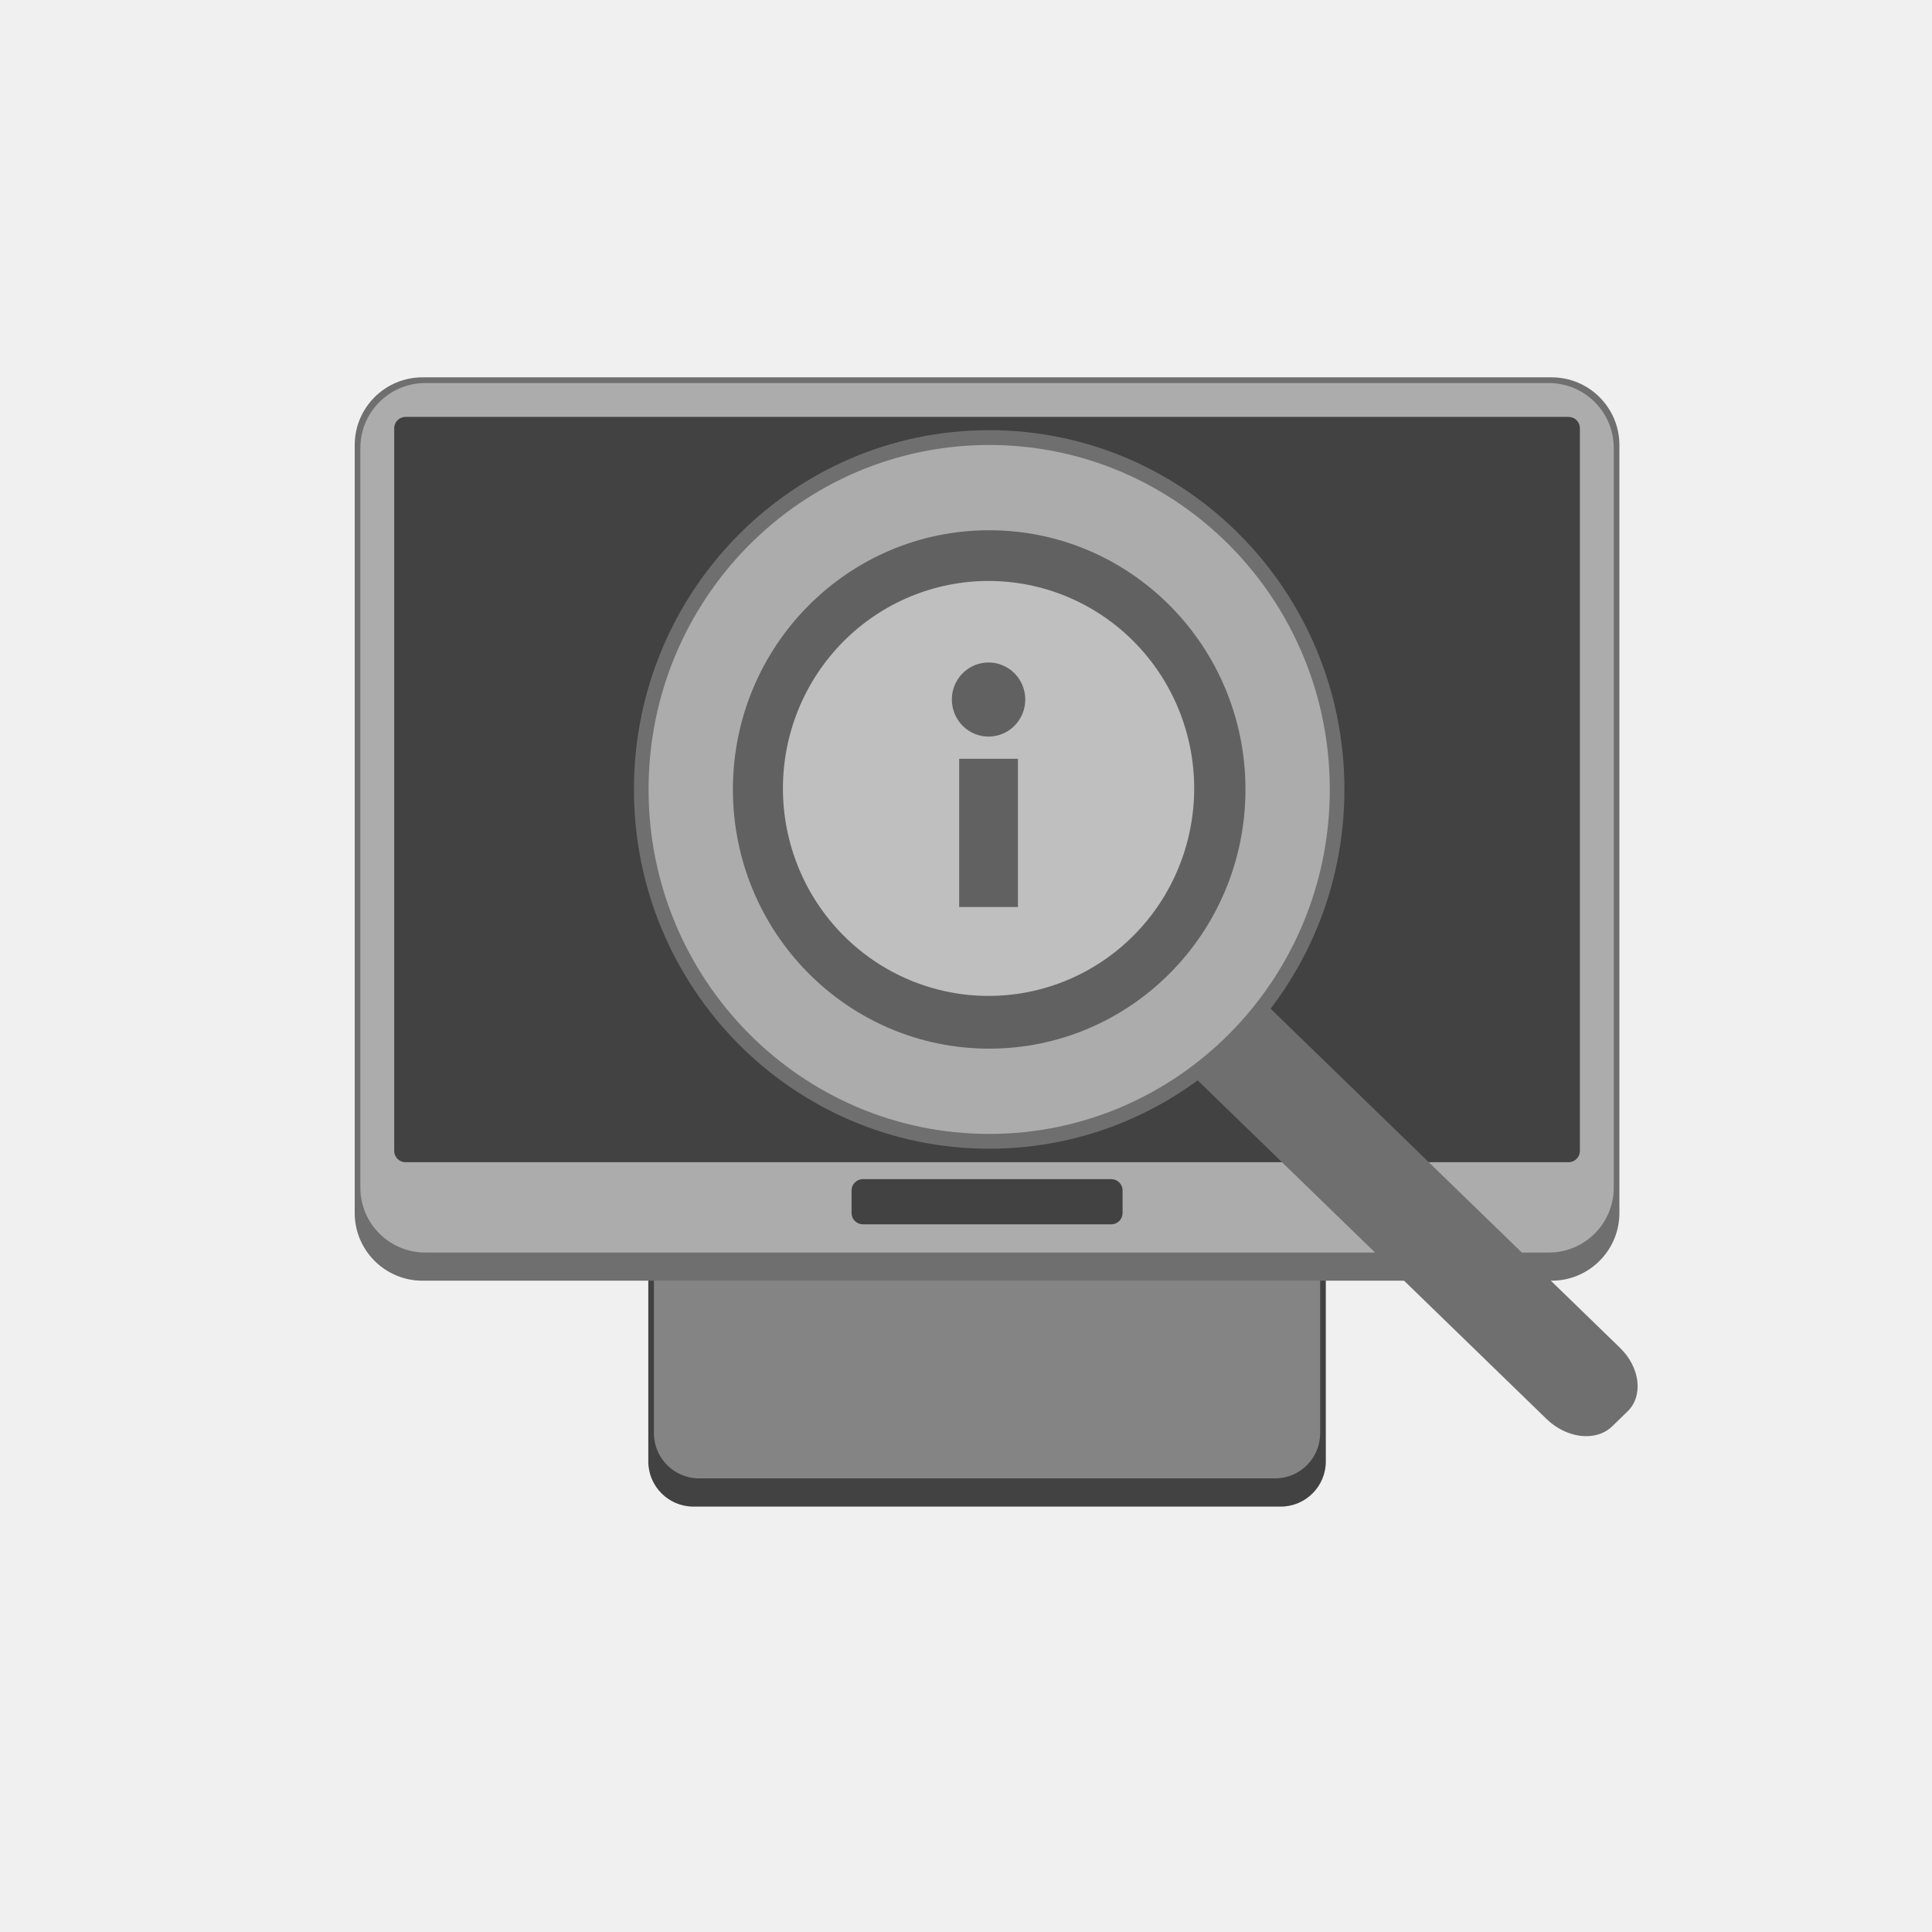
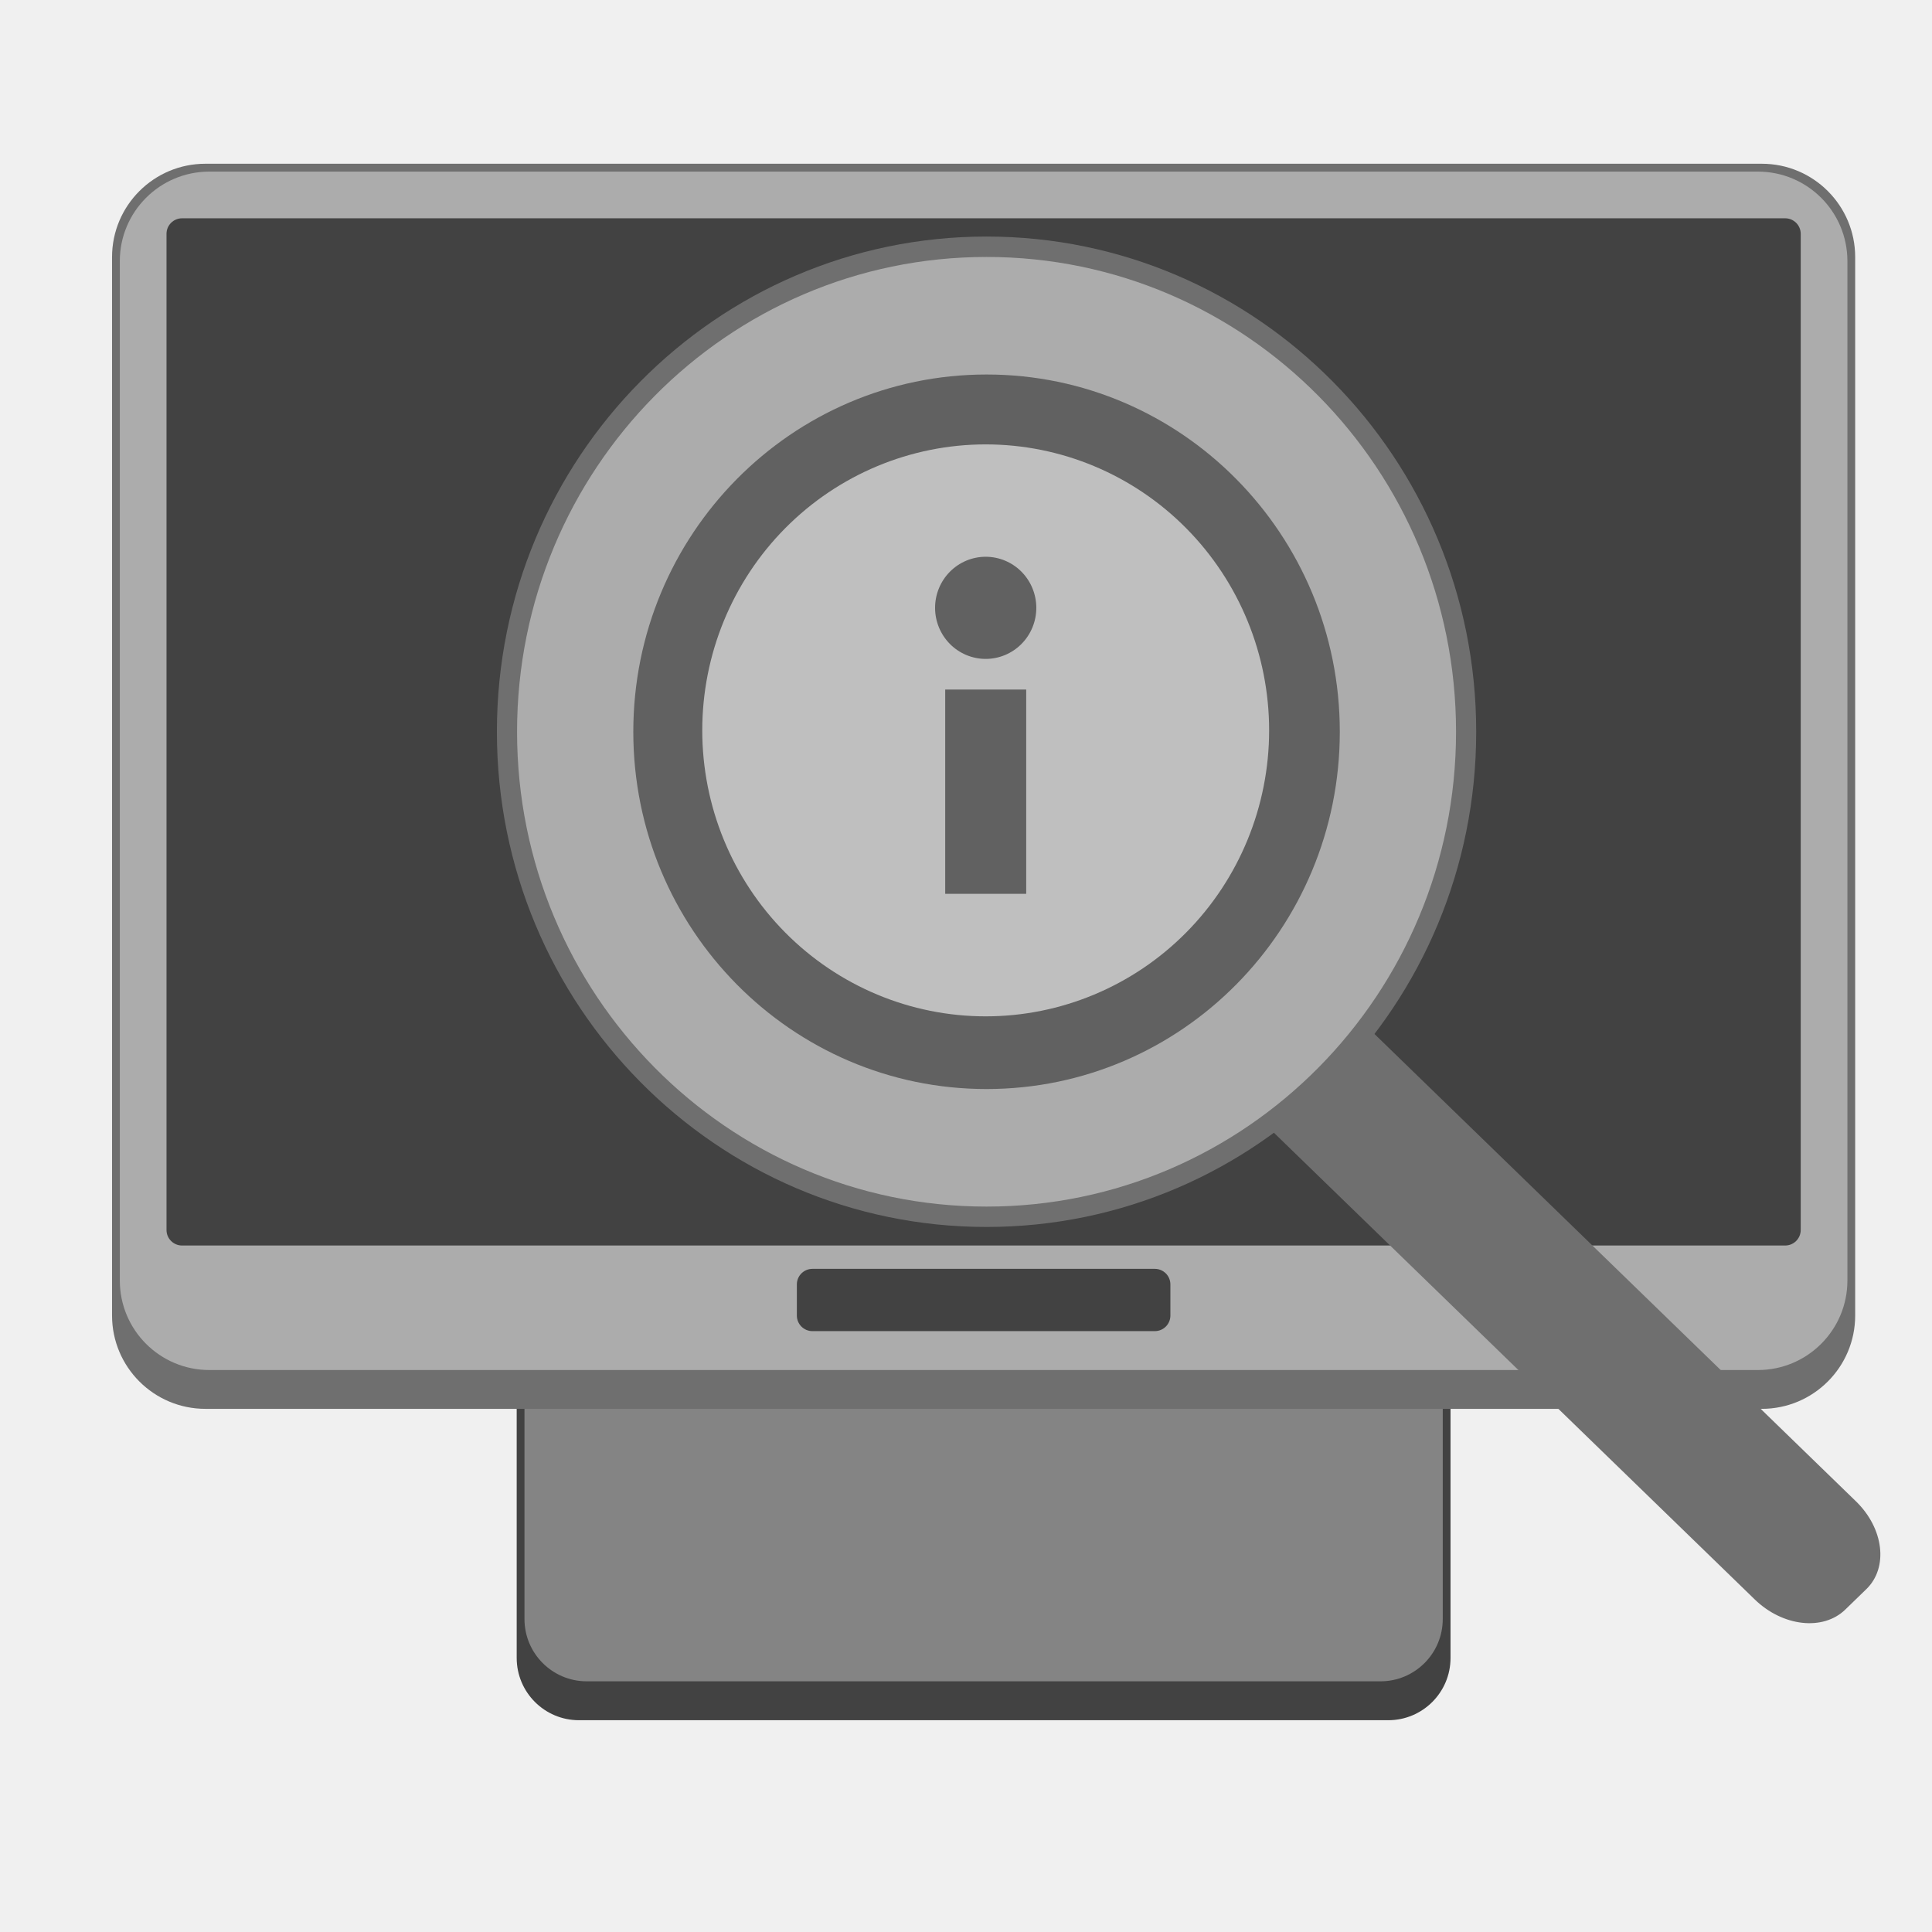
<svg xmlns="http://www.w3.org/2000/svg" version="1.1" viewBox="0 0 128 128">
-   <g stroke-width=".374">
+   <g transform="matrix(1.3783 0 0 1.3783 -24.967 -23.609)" stroke-width=".374">
    <rect x="42.951" y="72.884" width="44.888" height="26.933" ry="2.993" fill="#424242" />
    <rect x="43.325" y="77.56" width="44.14" height="20.387" ry="2.993" fill="#848484" />
    <rect x="23.5" y="25" width="83.79" height="59.85" ry="4.489" fill="#6f6f6f" />
    <rect x="23.874" y="25.378" width="83.042" height="57.606" ry="4.302" fill="#acacac" />
    <rect x="26.118" y="27.622" width="78.554" height="49.377" ry=".748" fill="#424242" />
    <rect x="56.418" y="78.121" width="17.955" height="2.993" ry=".748" fill="#424242" />
  </g>
-   <g transform="matrix(.78529 0 0 .78529 36.48 22.674)">
+   <g transform="matrix(1.0824 0 0 1.0824 25.313 7.6427)">
    <path transform="matrix(.71758 .69648 -.71758 .69648 0 0)" d="m81.482-1.959h42.276c2.385 0 4.306 1.522 4.306 3.413v1.802c0 1.891-1.92 3.413-4.306 3.413h-42.276c-2.385 0-4.306-1.522-4.306-3.413v-1.802c0-1.891 1.92-3.413 4.306-3.413z" fill="#6f6f6f" stroke-width=".614" />
-     <path transform="matrix(1.2734 0 0 1.2734 -46.454 -28.873)" d="m65.495 38.49c-3.613 0-7.079 1.448-9.634 4.026-2.555 2.578-3.99 6.074-3.99 9.72s1.435 7.142 3.99 9.72c2.555 2.578 6.02 4.026 9.634 4.026s7.079-1.448 9.634-4.026c2.555-2.578 3.99-6.074 3.99-9.72s-1.435-7.142-3.99-9.72c-2.555-2.578-6.02-4.026-9.634-4.026zm0 5.401c0.645 0 1.264 0.259 1.72 0.719 0.456 0.46 0.713 1.085 0.713 1.736 0 0.651-0.256 1.275-0.713 1.736-0.456 0.46-1.075 0.719-1.72 0.719s-1.264-0.259-1.72-0.719c-0.456-0.46-0.713-1.085-0.713-1.736 0-0.651 0.256-1.275 0.713-1.736 0.456-0.46 1.075-0.719 1.72-0.719zm-1.946 6.382h3.893v9.819h-3.893z" fill="#fff" stroke-width="1.955" />
+     <path transform="matrix(1.2734,0,0,1.2734,-46.454,-28.873)" d="m65.495 38.49c-3.613 0-7.079 1.448-9.634 4.026-2.555 2.578-3.99 6.074-3.99 9.72s1.435 7.142 3.99 9.72c2.555 2.578 6.02 4.026 9.634 4.026s7.079-1.448 9.634-4.026c2.555-2.578 3.99-6.074 3.99-9.72s-1.435-7.142-3.99-9.72c-2.555-2.578-6.02-4.026-9.634-4.026zm0 5.401c0.645 0 1.264 0.259 1.72 0.719 0.456 0.46 0.713 1.085 0.713 1.736 0 0.651-0.256 1.275-0.713 1.736-0.456 0.46-1.075 0.719-1.72 0.719s-1.264-0.259-1.72-0.719c-0.456-0.46-0.713-1.085-0.713-1.736 0-0.651 0.256-1.275 0.713-1.736 0.456-0.46 1.075-0.719 1.72-0.719zm-1.946 6.382h3.893v9.819h-3.893z" fill="#fff" stroke-width="1.955" />
    <path d="m58.901 37.638a22.026 22.026 0 0 1-22.026 22.026 22.026 22.026 0 0 1-22.026-22.026 22.026 22.026 0 0 1 22.026-22.026 22.026 22.026 0 0 1 22.026 22.026z" fill="#808080" opacity=".5" stroke-width="1.109" />
-     <path d="m37 7.418a29.971 30.311 0 0 0-29.971 30.311 29.971 30.311 0 0 0 29.971 30.311 29.971 30.311 0 0 0 29.971-30.311 29.971 30.311 0 0 0-29.971-30.311zm0 7.504a22.551 22.807 0 0 1 22.551 22.807 22.551 22.807 0 0 1-22.551 22.807 22.551 22.807 0 0 1-22.551-22.807 22.551 22.807 0 0 1 22.551-22.807z" fill="#6f6f6f" stroke-width="1.184" />
-     <path d="m37 8.667a28.737 29.063 0 0 0-28.737 29.063 28.737 29.063 0 0 0 28.737 29.063 28.737 29.063 0 0 0 28.737-29.063 28.737 29.063 0 0 0-28.737-29.063zm0 7.195a21.622 21.868 0 0 1 21.622 21.868 21.622 21.868 0 0 1-21.622 21.868 21.622 21.868 0 0 1-21.622-21.868 21.622 21.868 0 0 1 21.622-21.868z" fill="#acacac" stroke-width="1.135" />
+     <path d="M 37,7.418 A 29.971,30.311 0 0 0 7.029,37.73 29.971,30.311 0 0 0 37,68.04 29.971,30.311 0 0 0 66.971,37.73 29.971,30.311 0 0 0 37,7.418 Z m 0,7.504 A 22.551,22.807 0 0 1 59.551,37.73 22.551,22.807 0 0 1 37,60.537 22.551,22.807 0 0 1 14.449,37.73 22.551,22.807 0 0 1 37,14.923 Z" fill="#6f6f6f" stroke-width="1.184" />
+     <path d="M 37,8.667 A 28.737,29.063 0 0 0 8.263,37.73 28.737,29.063 0 0 0 37,66.793 28.737,29.063 0 0 0 65.737,37.73 28.737,29.063 0 0 0 37,8.667 Z m 0,7.195 A 21.622,21.868 0 0 1 58.622,37.73 21.622,21.868 0 0 1 37,59.598 21.622,21.868 0 0 1 15.378,37.73 21.622,21.868 0 0 1 37,15.862 Z" fill="#acacac" stroke-width="1.135" />
  </g>
</svg>
